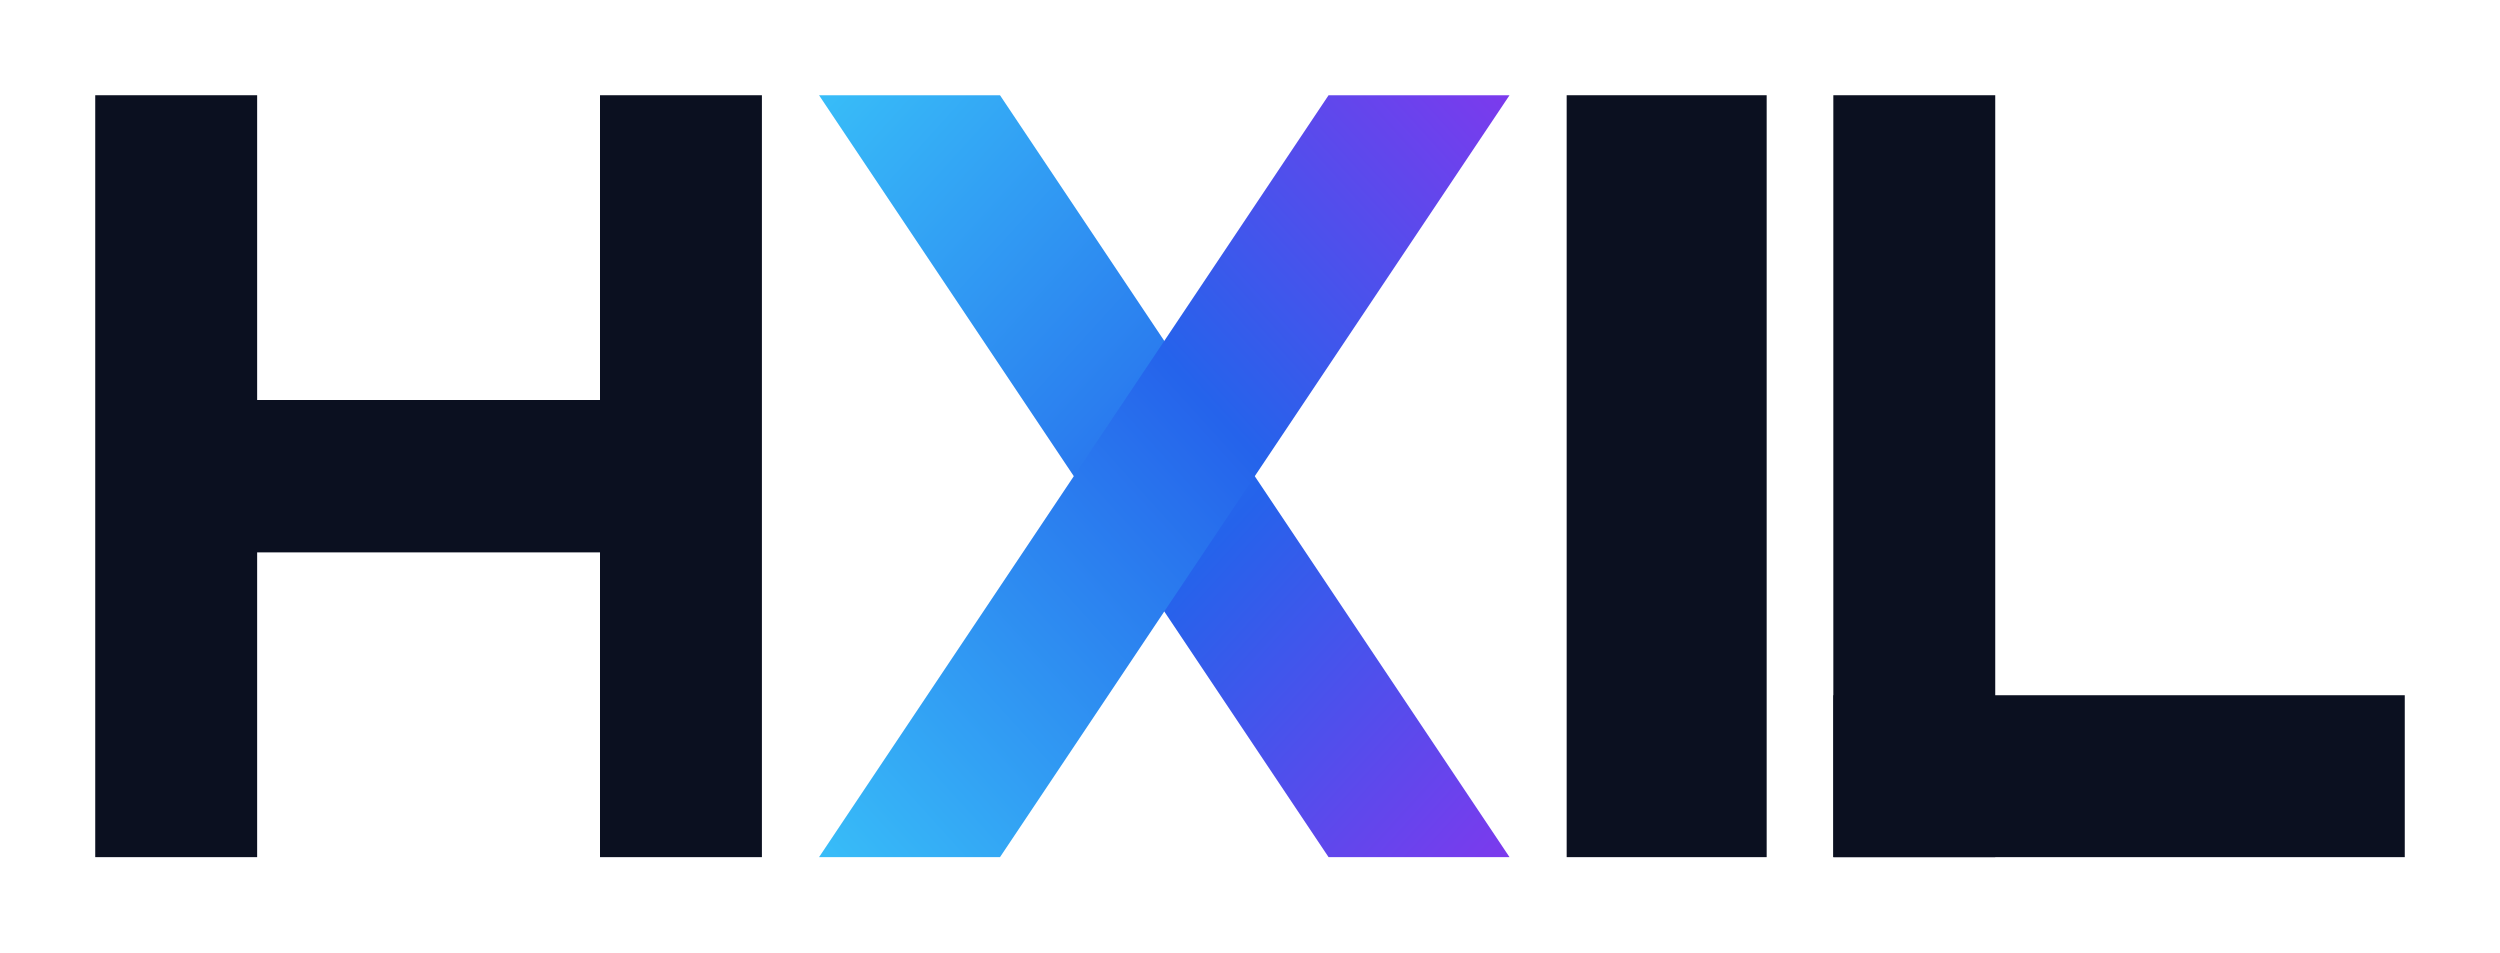
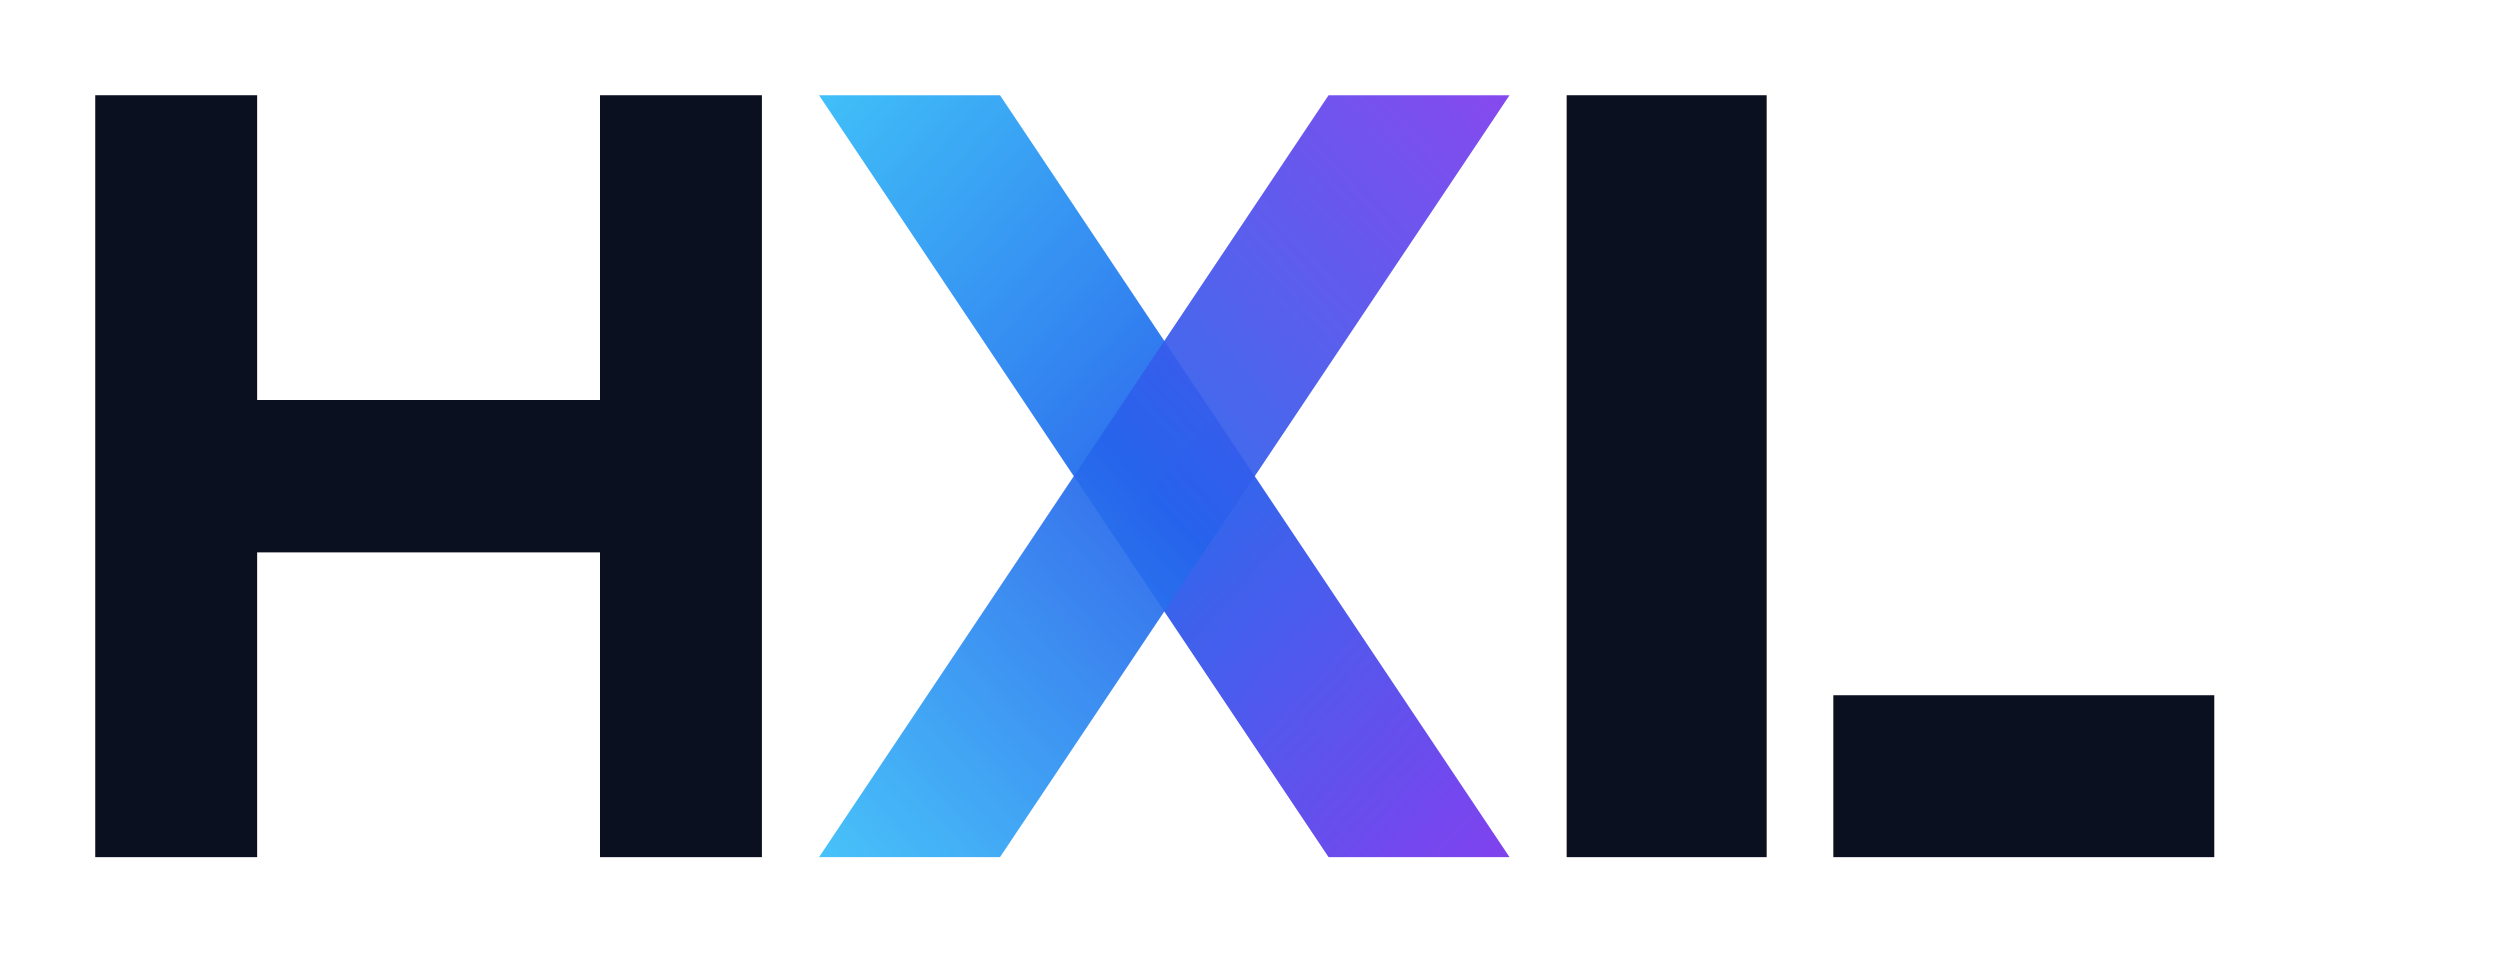
<svg xmlns="http://www.w3.org/2000/svg" viewBox="0 0 525 200" width="525" height="200">
  <defs>
-     <linearGradient id="g1" x1="0" y1="0" x2="1" y2="1">
+     <linearGradient id="xgrad1" x1="0" y1="0" x2="1" y2="1">
      <stop offset="0" stop-color="#38BDF8" />
-       <stop offset="0.58" stop-color="#2563EB" />
+       <stop offset="0.52" stop-color="#2563EB" />
      <stop offset="1" stop-color="#7C3AED" />
    </linearGradient>
-     <linearGradient id="g2" x1="0" y1="1" x2="1" y2="0">
+     <linearGradient id="xgrad2" x1="0" y1="1" x2="1" y2="0">
      <stop offset="0" stop-color="#38BDF8" />
-       <stop offset="0.58" stop-color="#2563EB" />
+       <stop offset="0.48" stop-color="#2563EB" />
      <stop offset="1" stop-color="#7C3AED" />
    </linearGradient>
  </defs>
  <rect x="20" y="20" width="34" height="160" fill="#0B1020" />
  <rect x="126" y="20" width="34" height="160" fill="#0B1020" />
  <rect x="48" y="84" width="84" height="32" fill="#0B1020" />
-   <polygon points="172,20 210,20 317,180 279,180" fill="url(#g1)" />
-   <polygon points="279,20 317,20 210,180 172,180" fill="url(#g2)" />
+   <polygon points="172,20 210,20 317,180 279,180" fill="url(#xgrad1)" opacity="0.96" />
+   <polygon points="279,20 317,20 210,180 172,180" fill="url(#xgrad2)" opacity="0.92" />
  <rect x="329" y="20" width="42" height="160" fill="#0B1020" />
-   <rect x="385" y="20" width="34" height="160" fill="#0B1020" />
-   <rect x="385" y="146" width="120" height="34" fill="#0B1020" />
+   <rect x="385" y="146" width="80" height="34" fill="#0B1020" />
</svg>
